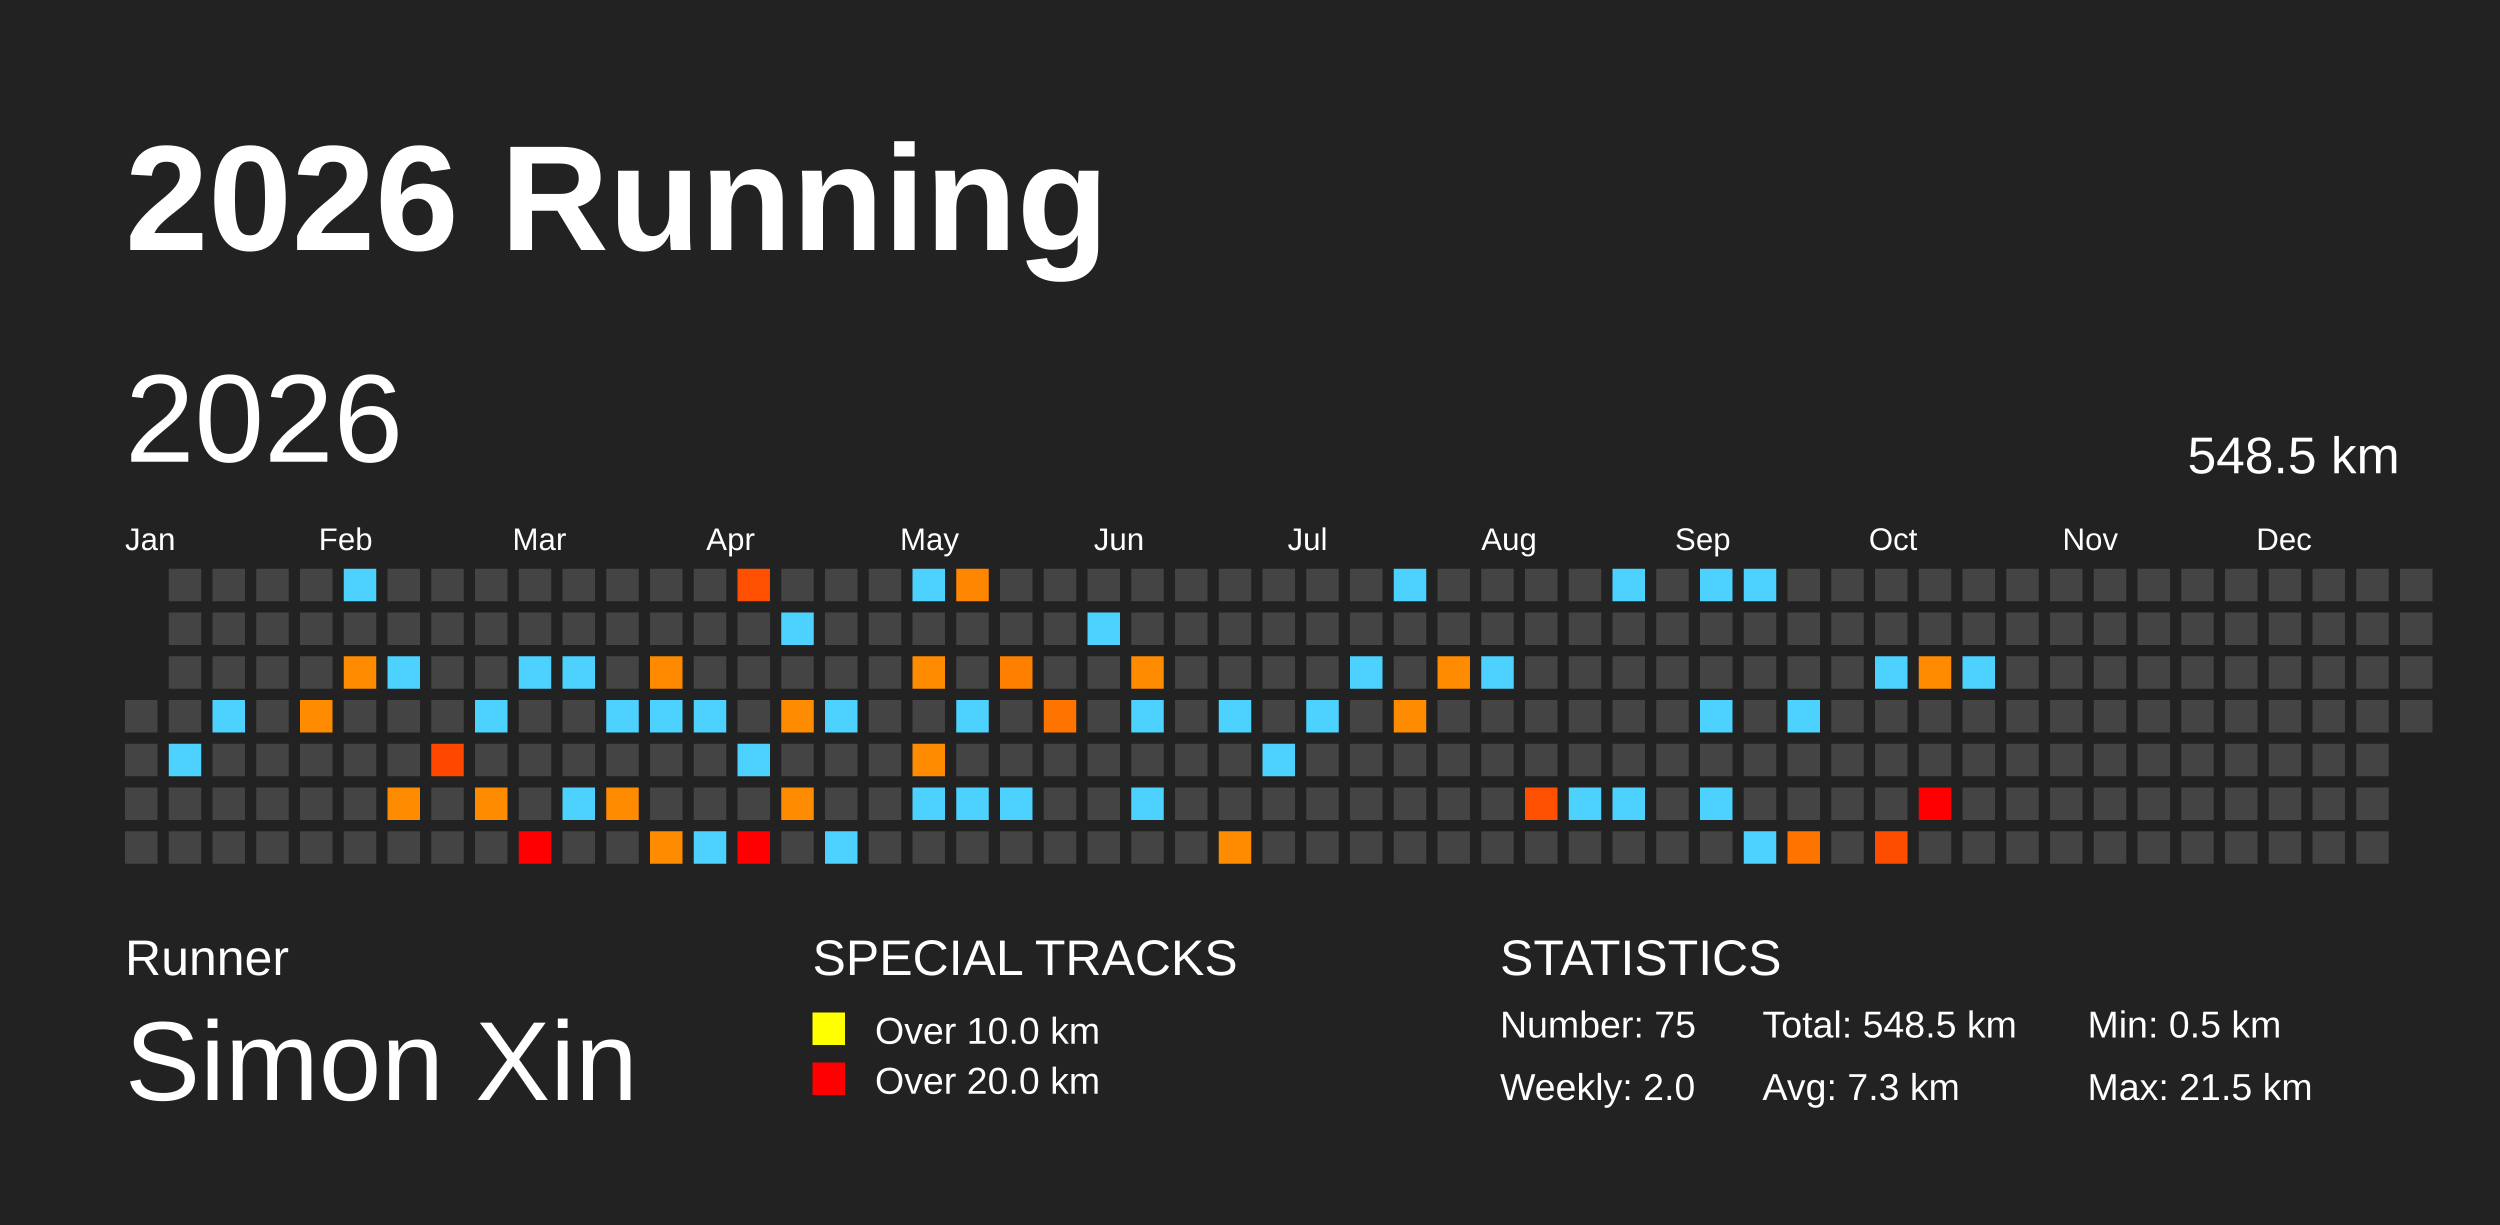
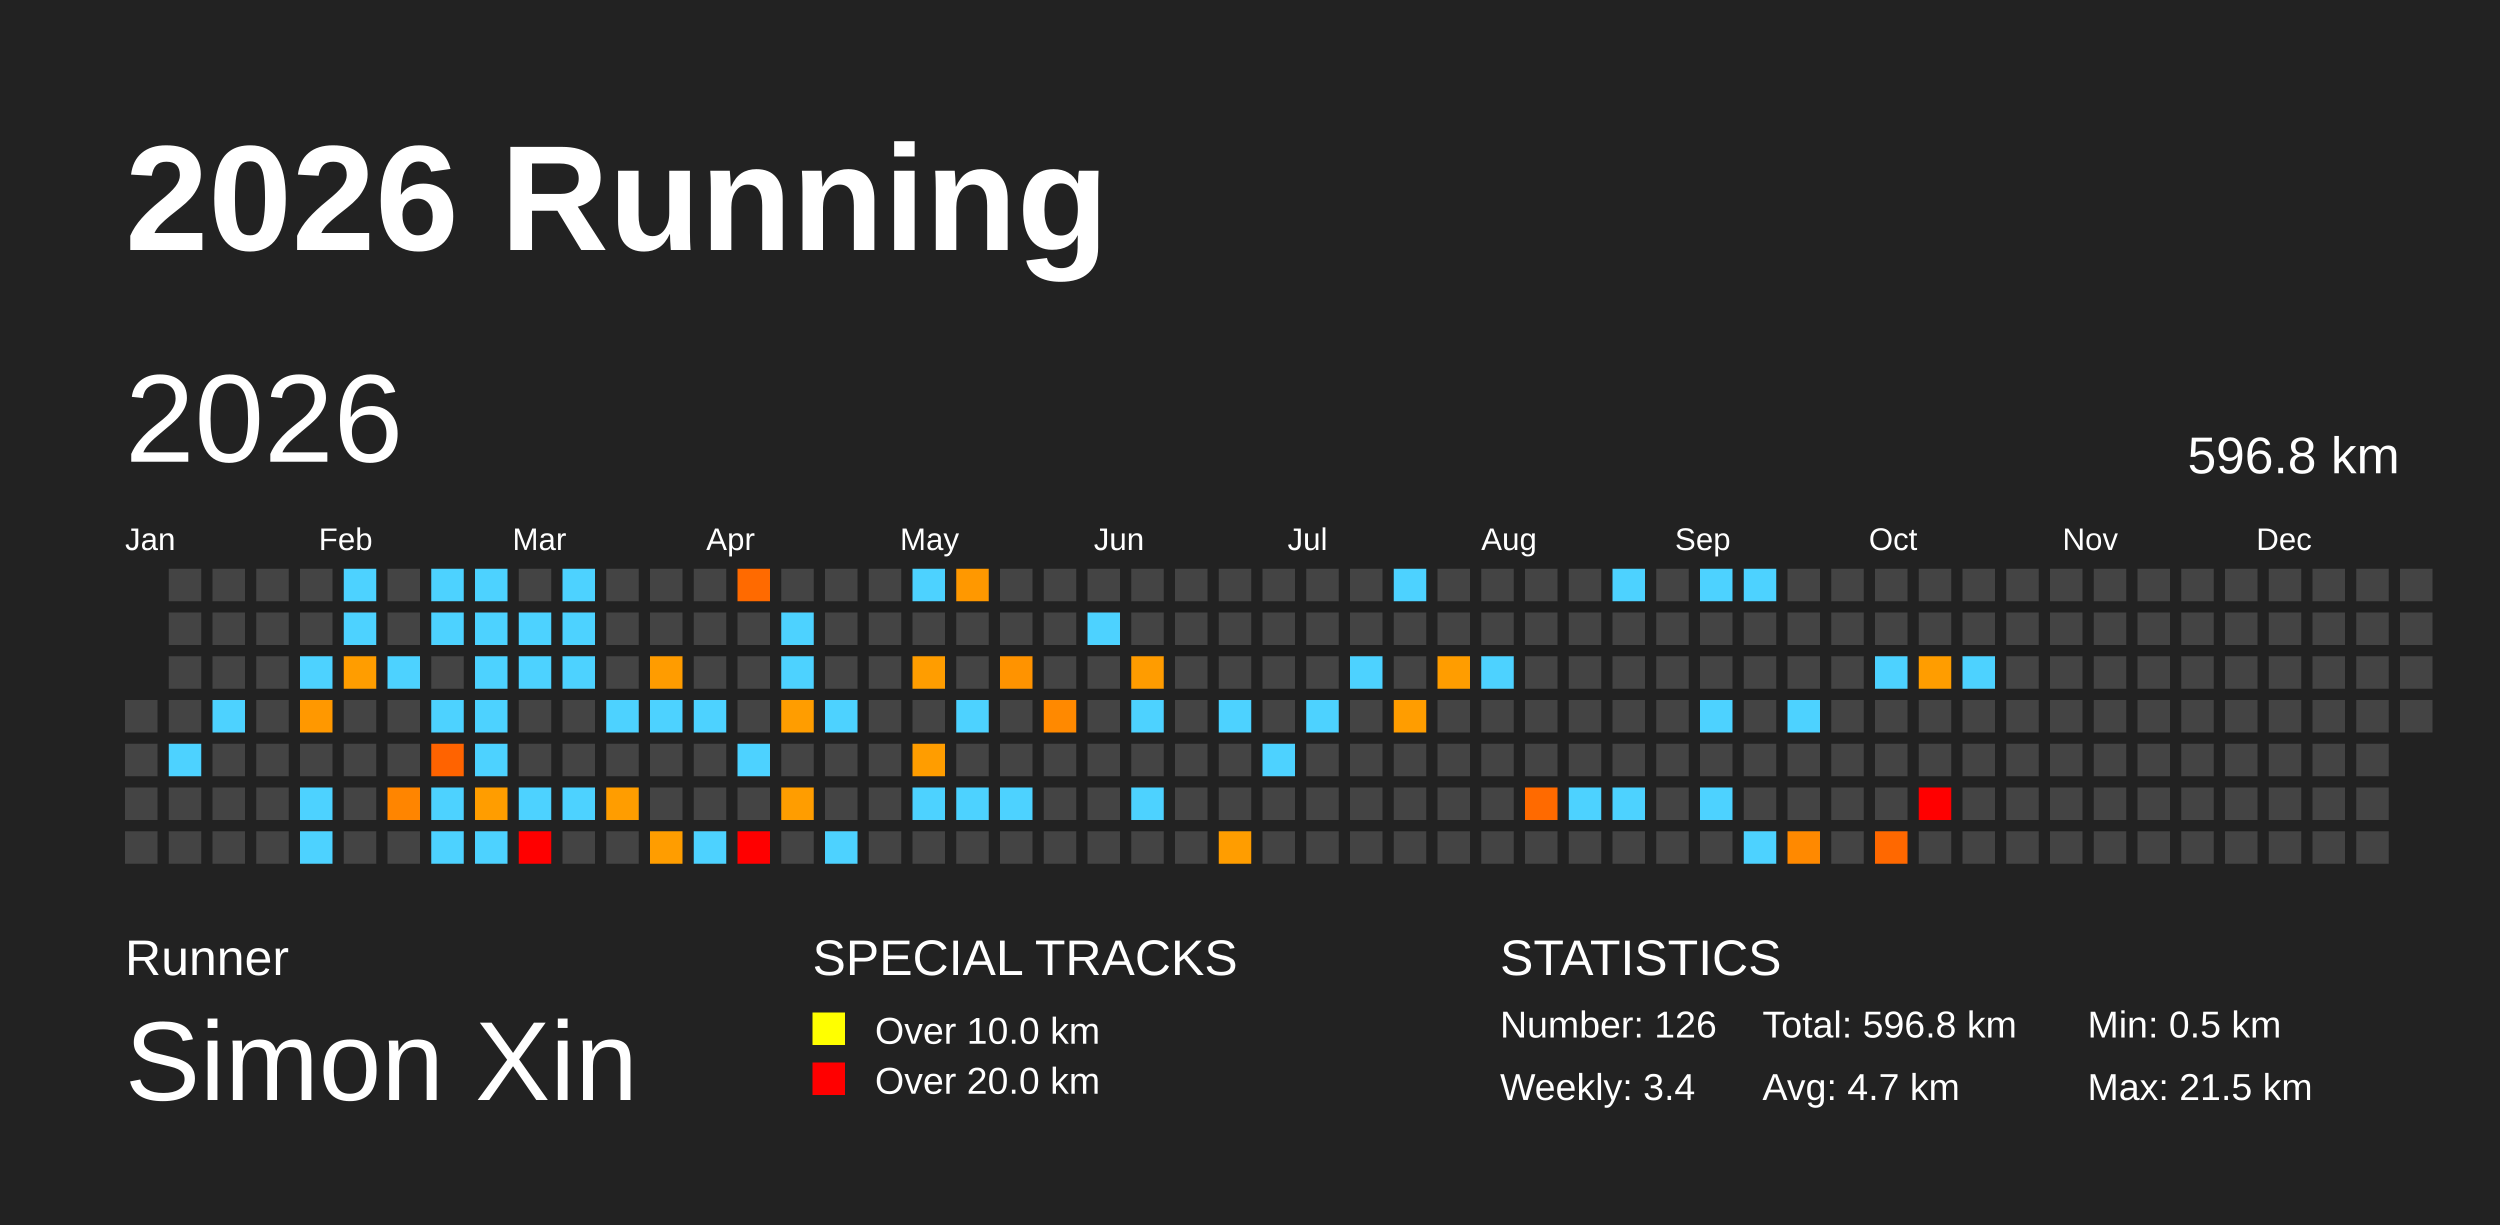
<svg xmlns="http://www.w3.org/2000/svg" baseProfile="full" height="98mm" version="1.1" viewBox="0,0,200,98" width="200mm">
-   <defs />
+   <defs>
+     <pattern height="2" id="indoor-stripe" patternUnits="userSpaceOnUse" width="2">
+       <line stroke="white" stroke-opacity="0.45" stroke-width="0.5" x1="0" x2="2" y1="2" y2="0" />
+     </pattern>
+   </defs>
  <rect fill="#222222" height="98" width="200" x="0" y="0" />
  <text fill="#FFFFFF" style="font-size:12px; font-family:Arial; font-weight:bold;" x="10" y="20">2026 Running</text>
  <text fill="#FFFFFF" style="font-size:4px; font-family:Arial" x="10" y="78">Runner</text>
  <text fill="#FFFFFF" style="font-size:9px; font-family:Arial" x="10" y="88">Simon Xin</text>
  <text fill="#FFFFFF" style="font-size:4px; font-family:Arial" x="65" y="78">SPECIAL TRACKS</text>
  <rect fill="yellow" height="2.6" width="2.6" x="65" y="81" />
  <text fill="#FFFFFF" style="font-size:3px; font-family:Arial" x="70" y="83.5">Over 10.0 km</text>
  <rect fill="red" height="2.6" width="2.6" x="65" y="85" />
  <text fill="#FFFFFF" style="font-size:3px; font-family:Arial" x="70" y="87.5">Over 20.0 km</text>
  <text fill="#FFFFFF" style="font-size:4px; font-family:Arial" x="120" y="78">STATISTICS</text>
-   <text fill="#FFFFFF" style="font-size:3px; font-family:Arial" x="120" y="83">Number: 75</text>
-   <text fill="#FFFFFF" style="font-size:3px; font-family:Arial" x="120" y="88">Weekly: 2.0</text>
-   <text fill="#FFFFFF" style="font-size:3px; font-family:Arial" x="141" y="83">Total: 548.5 km</text>
-   <text fill="#FFFFFF" style="font-size:3px; font-family:Arial" x="141" y="88">Avg: 7.3 km</text>
+   <text fill="#FFFFFF" style="font-size:3px; font-family:Arial" x="120" y="83">Number: 126</text>
+   <text fill="#FFFFFF" style="font-size:3px; font-family:Arial" x="120" y="88">Weekly: 3.4</text>
+   <text fill="#FFFFFF" style="font-size:3px; font-family:Arial" x="141" y="83">Total: 596.8 km</text>
+   <text fill="#FFFFFF" style="font-size:3px; font-family:Arial" x="141" y="88">Avg: 4.7 km</text>
  <text fill="#FFFFFF" style="font-size:3px; font-family:Arial" x="167" y="83">Min: 0.5 km</text>
  <text fill="#FFFFFF" style="font-size:3px; font-family:Arial" x="167" y="88">Max: 21.5 km</text>
  <text dominant-baseline="hanging" fill="#FFFFFF" style="font-size:10.0px; font-family:Arial;" x="10" y="30">2026</text>
-   <text dominant-baseline="hanging" fill="#FFFFFF" style="font-size:4.125px; font-family:Arial;" x="175" y="35">548.5 km</text>
+   <text dominant-baseline="hanging" fill="#FFFFFF" style="font-size:4.125px; font-family:Arial;" x="175" y="35">596.8 km</text>
  <text fill="#FFFFFF" style="font-size:2.5px; font-family:Arial" x="10.0" y="44">Jan</text>
  <text fill="#FFFFFF" style="font-size:2.5px; font-family:Arial" x="25.5" y="44">Feb</text>
  <text fill="#FFFFFF" style="font-size:2.5px; font-family:Arial" x="41.0" y="44">Mar</text>
  <text fill="#FFFFFF" style="font-size:2.5px; font-family:Arial" x="56.5" y="44">Apr</text>
  <text fill="#FFFFFF" style="font-size:2.5px; font-family:Arial" x="72.0" y="44">May</text>
  <text fill="#FFFFFF" style="font-size:2.5px; font-family:Arial" x="87.5" y="44">Jun</text>
  <text fill="#FFFFFF" style="font-size:2.5px; font-family:Arial" x="103.0" y="44">Jul</text>
  <text fill="#FFFFFF" style="font-size:2.5px; font-family:Arial" x="118.5" y="44">Aug</text>
  <text fill="#FFFFFF" style="font-size:2.5px; font-family:Arial" x="134.0" y="44">Sep</text>
  <text fill="#FFFFFF" style="font-size:2.5px; font-family:Arial" x="149.5" y="44">Oct</text>
  <text fill="#FFFFFF" style="font-size:2.5px; font-family:Arial" x="165.0" y="44">Nov</text>
  <text fill="#FFFFFF" style="font-size:2.5px; font-family:Arial" x="180.5" y="44">Dec</text>
  <rect fill="#444444" height="2.6" width="2.6" x="10.0" y="56.0" />
  <rect fill="#444444" height="2.6" width="2.6" x="10.0" y="59.5" />
  <rect fill="#444444" height="2.6" width="2.6" x="10.0" y="63.0" />
  <rect fill="#444444" height="2.6" width="2.6" x="10.0" y="66.5" />
  <rect fill="#444444" height="2.6" width="2.6" x="13.5" y="45.5" />
  <rect fill="#444444" height="2.6" width="2.6" x="13.5" y="49.0" />
  <rect fill="#444444" height="2.6" width="2.6" x="13.5" y="52.5" />
  <rect fill="#444444" height="2.6" width="2.6" x="13.5" y="56.0" />
  <rect fill="#4dd2ff" height="2.6" width="2.6" x="13.5" y="59.5" />
  <rect fill="#444444" height="2.6" width="2.6" x="13.5" y="63.0" />
  <rect fill="#444444" height="2.6" width="2.6" x="13.5" y="66.5" />
  <rect fill="#444444" height="2.6" width="2.6" x="17.0" y="45.5" />
  <rect fill="#444444" height="2.6" width="2.6" x="17.0" y="49.0" />
  <rect fill="#444444" height="2.6" width="2.6" x="17.0" y="52.5" />
  <rect fill="#4dd2ff" height="2.6" width="2.6" x="17.0" y="56.0" />
  <rect fill="#444444" height="2.6" width="2.6" x="17.0" y="59.5" />
  <rect fill="#444444" height="2.6" width="2.6" x="17.0" y="63.0" />
  <rect fill="#444444" height="2.6" width="2.6" x="17.0" y="66.5" />
  <rect fill="#444444" height="2.6" width="2.6" x="20.5" y="45.5" />
  <rect fill="#444444" height="2.6" width="2.6" x="20.5" y="49.0" />
  <rect fill="#444444" height="2.6" width="2.6" x="20.5" y="52.5" />
  <rect fill="#444444" height="2.6" width="2.6" x="20.5" y="56.0" />
  <rect fill="#444444" height="2.6" width="2.6" x="20.5" y="59.5" />
  <rect fill="#444444" height="2.6" width="2.6" x="20.5" y="63.0" />
  <rect fill="#444444" height="2.6" width="2.6" x="20.5" y="66.5" />
  <rect fill="#444444" height="2.6" width="2.6" x="24.0" y="45.5" />
  <rect fill="#444444" height="2.6" width="2.6" x="24.0" y="49.0" />
-   <rect fill="#444444" height="2.6" width="2.6" x="24.0" y="52.5" />
-   <rect fill="#ff8c00" height="2.6" width="2.6" x="24.0" y="56.0" />
+   <rect fill="#4dd2ff" height="2.6" width="2.6" x="24.0" y="52.5" />
+   <rect fill="#ff9800" height="2.6" width="2.6" x="24.0" y="56.0" />
  <rect fill="#444444" height="2.6" width="2.6" x="24.0" y="59.5" />
-   <rect fill="#444444" height="2.6" width="2.6" x="24.0" y="63.0" />
-   <rect fill="#444444" height="2.6" width="2.6" x="24.0" y="66.5" />
+   <rect fill="#4dd2ff" height="2.6" width="2.6" x="24.0" y="63.0" />
+   <rect fill="#4dd2ff" height="2.6" width="2.6" x="24.0" y="66.5" />
  <rect fill="#4dd2ff" height="2.6" width="2.6" x="27.5" y="45.5" />
-   <rect fill="#444444" height="2.6" width="2.6" x="27.5" y="49.0" />
-   <rect fill="#ff8c00" height="2.6" width="2.6" x="27.5" y="52.5" />
+   <rect fill="#4dd2ff" height="2.6" width="2.6" x="27.5" y="49.0" />
+   <rect fill="#ff9d00" height="2.6" width="2.6" x="27.5" y="52.5" />
  <rect fill="#444444" height="2.6" width="2.6" x="27.5" y="56.0" />
  <rect fill="#444444" height="2.6" width="2.6" x="27.5" y="59.5" />
  <rect fill="#444444" height="2.6" width="2.6" x="27.5" y="63.0" />
  <rect fill="#444444" height="2.6" width="2.6" x="27.5" y="66.5" />
  <rect fill="#444444" height="2.6" width="2.6" x="31.0" y="45.5" />
  <rect fill="#444444" height="2.6" width="2.6" x="31.0" y="49.0" />
  <rect fill="#4dd2ff" height="2.6" width="2.6" x="31.0" y="52.5" />
  <rect fill="#444444" height="2.6" width="2.6" x="31.0" y="56.0" />
  <rect fill="#444444" height="2.6" width="2.6" x="31.0" y="59.5" />
-   <rect fill="#ff8b00" height="2.6" width="2.6" x="31.0" y="63.0" />
+   <rect fill="#ff8500" height="2.6" width="2.6" x="31.0" y="63.0" />
  <rect fill="#444444" height="2.6" width="2.6" x="31.0" y="66.5" />
-   <rect fill="#444444" height="2.6" width="2.6" x="34.5" y="45.5" />
-   <rect fill="#444444" height="2.6" width="2.6" x="34.5" y="49.0" />
+   <rect fill="#4dd2ff" height="2.6" width="2.6" x="34.5" y="45.5" />
+   <rect fill="#4dd2ff" height="2.6" width="2.6" x="34.5" y="49.0" />
  <rect fill="#444444" height="2.6" width="2.6" x="34.5" y="52.5" />
-   <rect fill="#444444" height="2.6" width="2.6" x="34.5" y="56.0" />
-   <rect fill="#ff4700" height="2.6" width="2.6" x="34.5" y="59.5" />
-   <rect fill="#444444" height="2.6" width="2.6" x="34.5" y="63.0" />
-   <rect fill="#444444" height="2.6" width="2.6" x="34.5" y="66.5" />
-   <rect fill="#444444" height="2.6" width="2.6" x="38.0" y="45.5" />
-   <rect fill="#444444" height="2.6" width="2.6" x="38.0" y="49.0" />
-   <rect fill="#444444" height="2.6" width="2.6" x="38.0" y="52.5" />
+   <rect fill="#4dd2ff" height="2.6" width="2.6" x="34.5" y="56.0" />
+   <rect fill="#ff6300" height="2.6" width="2.6" x="34.5" y="59.5" />
+   <rect fill="#4dd2ff" height="2.6" width="2.6" x="34.5" y="63.0" />
+   <rect fill="#4dd2ff" height="2.6" width="2.6" x="34.5" y="66.5" />
+   <rect fill="#4dd2ff" height="2.6" width="2.6" x="38.0" y="45.5" />
+   <rect fill="#4dd2ff" height="2.6" width="2.6" x="38.0" y="49.0" />
+   <rect fill="#4dd2ff" height="2.6" width="2.6" x="38.0" y="52.5" />
  <rect fill="#4dd2ff" height="2.6" width="2.6" x="38.0" y="56.0" />
-   <rect fill="#444444" height="2.6" width="2.6" x="38.0" y="59.5" />
-   <rect fill="#ff8c00" height="2.6" width="2.6" x="38.0" y="63.0" />
-   <rect fill="#444444" height="2.6" width="2.6" x="38.0" y="66.5" />
+   <rect fill="#4dd2ff" height="2.6" width="2.6" x="38.0" y="59.5" />
+   <rect fill="#ff9d00" height="2.6" width="2.6" x="38.0" y="63.0" />
+   <rect fill="#4dd2ff" height="2.6" width="2.6" x="38.0" y="66.5" />
  <rect fill="#444444" height="2.6" width="2.6" x="41.5" y="45.5" />
-   <rect fill="#444444" height="2.6" width="2.6" x="41.5" y="49.0" />
+   <rect fill="#4dd2ff" height="2.6" width="2.6" x="41.5" y="49.0" />
  <rect fill="#4dd2ff" height="2.6" width="2.6" x="41.5" y="52.5" />
  <rect fill="#444444" height="2.6" width="2.6" x="41.5" y="56.0" />
  <rect fill="#444444" height="2.6" width="2.6" x="41.5" y="59.5" />
-   <rect fill="#444444" height="2.6" width="2.6" x="41.5" y="63.0" />
+   <rect fill="#4dd2ff" height="2.6" width="2.6" x="41.5" y="63.0" />
  <rect fill="red" height="2.6" width="2.6" x="41.5" y="66.5" />
-   <rect fill="#444444" height="2.6" width="2.6" x="45.0" y="45.5" />
-   <rect fill="#444444" height="2.6" width="2.6" x="45.0" y="49.0" />
+   <rect fill="#4dd2ff" height="2.6" width="2.6" x="45.0" y="45.5" />
+   <rect fill="#4dd2ff" height="2.6" width="2.6" x="45.0" y="49.0" />
  <rect fill="#4dd2ff" height="2.6" width="2.6" x="45.0" y="52.5" />
  <rect fill="#444444" height="2.6" width="2.6" x="45.0" y="56.0" />
  <rect fill="#444444" height="2.6" width="2.6" x="45.0" y="59.5" />
  <rect fill="#4dd2ff" height="2.6" width="2.6" x="45.0" y="63.0" />
  <rect fill="#444444" height="2.6" width="2.6" x="45.0" y="66.5" />
  <rect fill="#444444" height="2.6" width="2.6" x="48.5" y="45.5" />
  <rect fill="#444444" height="2.6" width="2.6" x="48.5" y="49.0" />
  <rect fill="#444444" height="2.6" width="2.6" x="48.5" y="52.5" />
  <rect fill="#4dd2ff" height="2.6" width="2.6" x="48.5" y="56.0" />
  <rect fill="#444444" height="2.6" width="2.6" x="48.5" y="59.5" />
-   <rect fill="#ff8c00" height="2.6" width="2.6" x="48.5" y="63.0" />
+   <rect fill="#ff9d00" height="2.6" width="2.6" x="48.5" y="63.0" />
  <rect fill="#444444" height="2.6" width="2.6" x="48.5" y="66.5" />
  <rect fill="#444444" height="2.6" width="2.6" x="52.0" y="45.5" />
  <rect fill="#444444" height="2.6" width="2.6" x="52.0" y="49.0" />
-   <rect fill="#ff8a00" height="2.6" width="2.6" x="52.0" y="52.5" />
+   <rect fill="#ff9c00" height="2.6" width="2.6" x="52.0" y="52.5" />
  <rect fill="#4dd2ff" height="2.6" width="2.6" x="52.0" y="56.0" />
  <rect fill="#444444" height="2.6" width="2.6" x="52.0" y="59.5" />
  <rect fill="#444444" height="2.6" width="2.6" x="52.0" y="63.0" />
-   <rect fill="#ff8c00" height="2.6" width="2.6" x="52.0" y="66.5" />
+   <rect fill="#ff9d00" height="2.6" width="2.6" x="52.0" y="66.5" />
  <rect fill="#444444" height="2.6" width="2.6" x="55.5" y="45.5" />
  <rect fill="#444444" height="2.6" width="2.6" x="55.5" y="49.0" />
  <rect fill="#444444" height="2.6" width="2.6" x="55.5" y="52.5" />
  <rect fill="#4dd2ff" height="2.6" width="2.6" x="55.5" y="56.0" />
  <rect fill="#444444" height="2.6" width="2.6" x="55.5" y="59.5" />
  <rect fill="#444444" height="2.6" width="2.6" x="55.5" y="63.0" />
  <rect fill="#4dd2ff" height="2.6" width="2.6" x="55.5" y="66.5" />
-   <rect fill="#ff4f00" height="2.6" width="2.6" x="59.0" y="45.5" />
+   <rect fill="#ff6a00" height="2.6" width="2.6" x="59.0" y="45.5" />
  <rect fill="#444444" height="2.6" width="2.6" x="59.0" y="49.0" />
  <rect fill="#444444" height="2.6" width="2.6" x="59.0" y="52.5" />
  <rect fill="#444444" height="2.6" width="2.6" x="59.0" y="56.0" />
  <rect fill="#4dd2ff" height="2.6" width="2.6" x="59.0" y="59.5" />
  <rect fill="#444444" height="2.6" width="2.6" x="59.0" y="63.0" />
  <rect fill="red" height="2.6" width="2.6" x="59.0" y="66.5" />
  <rect fill="#444444" height="2.6" width="2.6" x="62.5" y="45.5" />
  <rect fill="#4dd2ff" height="2.6" width="2.6" x="62.5" y="49.0" />
-   <rect fill="#444444" height="2.6" width="2.6" x="62.5" y="52.5" />
-   <rect fill="#ff8c00" height="2.6" width="2.6" x="62.5" y="56.0" />
+   <rect fill="#4dd2ff" height="2.6" width="2.6" x="62.5" y="52.5" />
+   <rect fill="#ff9d00" height="2.6" width="2.6" x="62.5" y="56.0" />
  <rect fill="#444444" height="2.6" width="2.6" x="62.5" y="59.5" />
-   <rect fill="#ff8c00" height="2.6" width="2.6" x="62.5" y="63.0" />
+   <rect fill="#ff9d00" height="2.6" width="2.6" x="62.5" y="63.0" />
  <rect fill="#444444" height="2.6" width="2.6" x="62.5" y="66.5" />
  <rect fill="#444444" height="2.6" width="2.6" x="66.0" y="45.5" />
  <rect fill="#444444" height="2.6" width="2.6" x="66.0" y="49.0" />
  <rect fill="#444444" height="2.6" width="2.6" x="66.0" y="52.5" />
  <rect fill="#4dd2ff" height="2.6" width="2.6" x="66.0" y="56.0" />
  <rect fill="#444444" height="2.6" width="2.6" x="66.0" y="59.5" />
  <rect fill="#444444" height="2.6" width="2.6" x="66.0" y="63.0" />
  <rect fill="#4dd2ff" height="2.6" width="2.6" x="66.0" y="66.5" />
  <rect fill="#444444" height="2.6" width="2.6" x="69.5" y="45.5" />
  <rect fill="#444444" height="2.6" width="2.6" x="69.5" y="49.0" />
  <rect fill="#444444" height="2.6" width="2.6" x="69.5" y="52.5" />
  <rect fill="#444444" height="2.6" width="2.6" x="69.5" y="56.0" />
  <rect fill="#444444" height="2.6" width="2.6" x="69.5" y="59.5" />
  <rect fill="#444444" height="2.6" width="2.6" x="69.5" y="63.0" />
  <rect fill="#444444" height="2.6" width="2.6" x="69.5" y="66.5" />
  <rect fill="#4dd2ff" height="2.6" width="2.6" x="73.0" y="45.5" />
  <rect fill="#444444" height="2.6" width="2.6" x="73.0" y="49.0" />
-   <rect fill="#ff8c00" height="2.6" width="2.6" x="73.0" y="52.5" />
+   <rect fill="#ff9d00" height="2.6" width="2.6" x="73.0" y="52.5" />
  <rect fill="#444444" height="2.6" width="2.6" x="73.0" y="56.0" />
-   <rect fill="#ff8c00" height="2.6" width="2.6" x="73.0" y="59.5" />
+   <rect fill="#ff9d00" height="2.6" width="2.6" x="73.0" y="59.5" />
  <rect fill="#4dd2ff" height="2.6" width="2.6" x="73.0" y="63.0" />
  <rect fill="#444444" height="2.6" width="2.6" x="73.0" y="66.5" />
-   <rect fill="#ff8600" height="2.6" width="2.6" x="76.5" y="45.5" />
+   <rect fill="#ff9800" height="2.6" width="2.6" x="76.5" y="45.5" />
  <rect fill="#444444" height="2.6" width="2.6" x="76.5" y="49.0" />
  <rect fill="#444444" height="2.6" width="2.6" x="76.5" y="52.5" />
  <rect fill="#4dd2ff" height="2.6" width="2.6" x="76.5" y="56.0" />
  <rect fill="#444444" height="2.6" width="2.6" x="76.5" y="59.5" />
  <rect fill="#4dd2ff" height="2.6" width="2.6" x="76.5" y="63.0" />
  <rect fill="#444444" height="2.6" width="2.6" x="76.5" y="66.5" />
  <rect fill="#444444" height="2.6" width="2.6" x="80.0" y="45.5" />
  <rect fill="#444444" height="2.6" width="2.6" x="80.0" y="49.0" />
-   <rect fill="#ff8000" height="2.6" width="2.6" x="80.0" y="52.5" />
+   <rect fill="#ff9300" height="2.6" width="2.6" x="80.0" y="52.5" />
  <rect fill="#444444" height="2.6" width="2.6" x="80.0" y="56.0" />
  <rect fill="#444444" height="2.6" width="2.6" x="80.0" y="59.5" />
  <rect fill="#4dd2ff" height="2.6" width="2.6" x="80.0" y="63.0" />
  <rect fill="#444444" height="2.6" width="2.6" x="80.0" y="66.5" />
  <rect fill="#444444" height="2.6" width="2.6" x="83.5" y="45.5" />
  <rect fill="#444444" height="2.6" width="2.6" x="83.5" y="49.0" />
  <rect fill="#444444" height="2.6" width="2.6" x="83.5" y="52.5" />
-   <rect fill="#ff7400" height="2.6" width="2.6" x="83.5" y="56.0" />
+   <rect fill="#ff8900" height="2.6" width="2.6" x="83.5" y="56.0" />
  <rect fill="#444444" height="2.6" width="2.6" x="83.5" y="59.5" />
  <rect fill="#444444" height="2.6" width="2.6" x="83.5" y="63.0" />
  <rect fill="#444444" height="2.6" width="2.6" x="83.5" y="66.5" />
  <rect fill="#444444" height="2.6" width="2.6" x="87.0" y="45.5" />
  <rect fill="#4dd2ff" height="2.6" width="2.6" x="87.0" y="49.0" />
  <rect fill="#444444" height="2.6" width="2.6" x="87.0" y="52.5" />
  <rect fill="#444444" height="2.6" width="2.6" x="87.0" y="56.0" />
  <rect fill="#444444" height="2.6" width="2.6" x="87.0" y="59.5" />
  <rect fill="#444444" height="2.6" width="2.6" x="87.0" y="63.0" />
  <rect fill="#444444" height="2.6" width="2.6" x="87.0" y="66.5" />
  <rect fill="#444444" height="2.6" width="2.6" x="90.5" y="45.5" />
  <rect fill="#444444" height="2.6" width="2.6" x="90.5" y="49.0" />
-   <rect fill="#ff8b00" height="2.6" width="2.6" x="90.5" y="52.5" />
+   <rect fill="#ff9c00" height="2.6" width="2.6" x="90.5" y="52.5" />
  <rect fill="#4dd2ff" height="2.6" width="2.6" x="90.5" y="56.0" />
  <rect fill="#444444" height="2.6" width="2.6" x="90.5" y="59.5" />
  <rect fill="#4dd2ff" height="2.6" width="2.6" x="90.5" y="63.0" />
  <rect fill="#444444" height="2.6" width="2.6" x="90.5" y="66.5" />
  <rect fill="#444444" height="2.6" width="2.6" x="94.0" y="45.5" />
  <rect fill="#444444" height="2.6" width="2.6" x="94.0" y="49.0" />
  <rect fill="#444444" height="2.6" width="2.6" x="94.0" y="52.5" />
  <rect fill="#444444" height="2.6" width="2.6" x="94.0" y="56.0" />
  <rect fill="#444444" height="2.6" width="2.6" x="94.0" y="59.5" />
  <rect fill="#444444" height="2.6" width="2.6" x="94.0" y="63.0" />
  <rect fill="#444444" height="2.6" width="2.6" x="94.0" y="66.5" />
  <rect fill="#444444" height="2.6" width="2.6" x="97.5" y="45.5" />
  <rect fill="#444444" height="2.6" width="2.6" x="97.5" y="49.0" />
  <rect fill="#444444" height="2.6" width="2.6" x="97.5" y="52.5" />
  <rect fill="#4dd2ff" height="2.6" width="2.6" x="97.5" y="56.0" />
  <rect fill="#444444" height="2.6" width="2.6" x="97.5" y="59.5" />
  <rect fill="#444444" height="2.6" width="2.6" x="97.5" y="63.0" />
-   <rect fill="#ff8c00" height="2.6" width="2.6" x="97.5" y="66.5" />
+   <rect fill="#ff9d00" height="2.6" width="2.6" x="97.5" y="66.5" />
  <rect fill="#444444" height="2.6" width="2.6" x="101.0" y="45.5" />
  <rect fill="#444444" height="2.6" width="2.6" x="101.0" y="49.0" />
  <rect fill="#444444" height="2.6" width="2.6" x="101.0" y="52.5" />
  <rect fill="#444444" height="2.6" width="2.6" x="101.0" y="56.0" />
  <rect fill="#4dd2ff" height="2.6" width="2.6" x="101.0" y="59.5" />
  <rect fill="#444444" height="2.6" width="2.6" x="101.0" y="63.0" />
  <rect fill="#444444" height="2.6" width="2.6" x="101.0" y="66.5" />
  <rect fill="#444444" height="2.6" width="2.6" x="104.5" y="45.5" />
  <rect fill="#444444" height="2.6" width="2.6" x="104.5" y="49.0" />
  <rect fill="#444444" height="2.6" width="2.6" x="104.5" y="52.5" />
  <rect fill="#4dd2ff" height="2.6" width="2.6" x="104.5" y="56.0" />
  <rect fill="#444444" height="2.6" width="2.6" x="104.5" y="59.5" />
  <rect fill="#444444" height="2.6" width="2.6" x="104.5" y="63.0" />
  <rect fill="#444444" height="2.6" width="2.6" x="104.5" y="66.5" />
  <rect fill="#444444" height="2.6" width="2.6" x="108.0" y="45.5" />
  <rect fill="#444444" height="2.6" width="2.6" x="108.0" y="49.0" />
  <rect fill="#4dd2ff" height="2.6" width="2.6" x="108.0" y="52.5" />
  <rect fill="#444444" height="2.6" width="2.6" x="108.0" y="56.0" />
  <rect fill="#444444" height="2.6" width="2.6" x="108.0" y="59.5" />
  <rect fill="#444444" height="2.6" width="2.6" x="108.0" y="63.0" />
  <rect fill="#444444" height="2.6" width="2.6" x="108.0" y="66.5" />
  <rect fill="#4dd2ff" height="2.6" width="2.6" x="111.5" y="45.5" />
  <rect fill="#444444" height="2.6" width="2.6" x="111.5" y="49.0" />
  <rect fill="#444444" height="2.6" width="2.6" x="111.5" y="52.5" />
-   <rect fill="#ff8c00" height="2.6" width="2.6" x="111.5" y="56.0" />
+   <rect fill="#ff9d00" height="2.6" width="2.6" x="111.5" y="56.0" />
  <rect fill="#444444" height="2.6" width="2.6" x="111.5" y="59.5" />
  <rect fill="#444444" height="2.6" width="2.6" x="111.5" y="63.0" />
  <rect fill="#444444" height="2.6" width="2.6" x="111.5" y="66.5" />
  <rect fill="#444444" height="2.6" width="2.6" x="115.0" y="45.5" />
  <rect fill="#444444" height="2.6" width="2.6" x="115.0" y="49.0" />
-   <rect fill="#ff8c00" height="2.6" width="2.6" x="115.0" y="52.5" />
+   <rect fill="#ff9d00" height="2.6" width="2.6" x="115.0" y="52.5" />
  <rect fill="#444444" height="2.6" width="2.6" x="115.0" y="56.0" />
  <rect fill="#444444" height="2.6" width="2.6" x="115.0" y="59.5" />
  <rect fill="#444444" height="2.6" width="2.6" x="115.0" y="63.0" />
  <rect fill="#444444" height="2.6" width="2.6" x="115.0" y="66.5" />
  <rect fill="#444444" height="2.6" width="2.6" x="118.5" y="45.5" />
  <rect fill="#444444" height="2.6" width="2.6" x="118.5" y="49.0" />
  <rect fill="#4dd2ff" height="2.6" width="2.6" x="118.5" y="52.5" />
  <rect fill="#444444" height="2.6" width="2.6" x="118.5" y="56.0" />
  <rect fill="#444444" height="2.6" width="2.6" x="118.5" y="59.5" />
  <rect fill="#444444" height="2.6" width="2.6" x="118.5" y="63.0" />
  <rect fill="#444444" height="2.6" width="2.6" x="118.5" y="66.5" />
  <rect fill="#444444" height="2.6" width="2.6" x="122.0" y="45.5" />
  <rect fill="#444444" height="2.6" width="2.6" x="122.0" y="49.0" />
  <rect fill="#444444" height="2.6" width="2.6" x="122.0" y="52.5" />
  <rect fill="#444444" height="2.6" width="2.6" x="122.0" y="56.0" />
  <rect fill="#444444" height="2.6" width="2.6" x="122.0" y="59.5" />
-   <rect fill="#ff4f00" height="2.6" width="2.6" x="122.0" y="63.0" />
+   <rect fill="#ff6a00" height="2.6" width="2.6" x="122.0" y="63.0" />
  <rect fill="#444444" height="2.6" width="2.6" x="122.0" y="66.5" />
  <rect fill="#444444" height="2.6" width="2.6" x="125.5" y="45.5" />
  <rect fill="#444444" height="2.6" width="2.6" x="125.5" y="49.0" />
  <rect fill="#444444" height="2.6" width="2.6" x="125.5" y="52.5" />
  <rect fill="#444444" height="2.6" width="2.6" x="125.5" y="56.0" />
  <rect fill="#444444" height="2.6" width="2.6" x="125.5" y="59.5" />
  <rect fill="#4dd2ff" height="2.6" width="2.6" x="125.5" y="63.0" />
  <rect fill="#444444" height="2.6" width="2.6" x="125.5" y="66.5" />
  <rect fill="#4dd2ff" height="2.6" width="2.6" x="129.0" y="45.5" />
  <rect fill="#444444" height="2.6" width="2.6" x="129.0" y="49.0" />
  <rect fill="#444444" height="2.6" width="2.6" x="129.0" y="52.5" />
  <rect fill="#444444" height="2.6" width="2.6" x="129.0" y="56.0" />
  <rect fill="#444444" height="2.6" width="2.6" x="129.0" y="59.5" />
  <rect fill="#4dd2ff" height="2.6" width="2.6" x="129.0" y="63.0" />
  <rect fill="#444444" height="2.6" width="2.6" x="129.0" y="66.5" />
  <rect fill="#444444" height="2.6" width="2.6" x="132.5" y="45.5" />
  <rect fill="#444444" height="2.6" width="2.6" x="132.5" y="49.0" />
  <rect fill="#444444" height="2.6" width="2.6" x="132.5" y="52.5" />
  <rect fill="#444444" height="2.6" width="2.6" x="132.5" y="56.0" />
  <rect fill="#444444" height="2.6" width="2.6" x="132.5" y="59.5" />
  <rect fill="#444444" height="2.6" width="2.6" x="132.5" y="63.0" />
  <rect fill="#444444" height="2.6" width="2.6" x="132.5" y="66.5" />
  <rect fill="#4dd2ff" height="2.6" width="2.6" x="136.0" y="45.5" />
  <rect fill="#444444" height="2.6" width="2.6" x="136.0" y="49.0" />
  <rect fill="#444444" height="2.6" width="2.6" x="136.0" y="52.5" />
  <rect fill="#4dd2ff" height="2.6" width="2.6" x="136.0" y="56.0" />
  <rect fill="#444444" height="2.6" width="2.6" x="136.0" y="59.5" />
  <rect fill="#4dd2ff" height="2.6" width="2.6" x="136.0" y="63.0" />
  <rect fill="#444444" height="2.6" width="2.6" x="136.0" y="66.5" />
  <rect fill="#4dd2ff" height="2.6" width="2.6" x="139.5" y="45.5" />
  <rect fill="#444444" height="2.6" width="2.6" x="139.5" y="49.0" />
  <rect fill="#444444" height="2.6" width="2.6" x="139.5" y="52.5" />
  <rect fill="#444444" height="2.6" width="2.6" x="139.5" y="56.0" />
  <rect fill="#444444" height="2.6" width="2.6" x="139.5" y="59.5" />
  <rect fill="#444444" height="2.6" width="2.6" x="139.5" y="63.0" />
  <rect fill="#4dd2ff" height="2.6" width="2.6" x="139.5" y="66.5" />
  <rect fill="#444444" height="2.6" width="2.6" x="143.0" y="45.5" />
  <rect fill="#444444" height="2.6" width="2.6" x="143.0" y="49.0" />
  <rect fill="#444444" height="2.6" width="2.6" x="143.0" y="52.5" />
  <rect fill="#4dd2ff" height="2.6" width="2.6" x="143.0" y="56.0" />
  <rect fill="#444444" height="2.6" width="2.6" x="143.0" y="59.5" />
  <rect fill="#444444" height="2.6" width="2.6" x="143.0" y="63.0" />
-   <rect fill="#ff7400" height="2.6" width="2.6" x="143.0" y="66.5" />
+   <rect fill="#ff8900" height="2.6" width="2.6" x="143.0" y="66.5" />
  <rect fill="#444444" height="2.6" width="2.6" x="146.5" y="45.5" />
  <rect fill="#444444" height="2.6" width="2.6" x="146.5" y="49.0" />
  <rect fill="#444444" height="2.6" width="2.6" x="146.5" y="52.5" />
  <rect fill="#444444" height="2.6" width="2.6" x="146.5" y="56.0" />
  <rect fill="#444444" height="2.6" width="2.6" x="146.5" y="59.5" />
  <rect fill="#444444" height="2.6" width="2.6" x="146.5" y="63.0" />
  <rect fill="#444444" height="2.6" width="2.6" x="146.5" y="66.5" />
  <rect fill="#444444" height="2.6" width="2.6" x="150.0" y="45.5" />
  <rect fill="#444444" height="2.6" width="2.6" x="150.0" y="49.0" />
  <rect fill="#4dd2ff" height="2.6" width="2.6" x="150.0" y="52.5" />
  <rect fill="#444444" height="2.6" width="2.6" x="150.0" y="56.0" />
  <rect fill="#444444" height="2.6" width="2.6" x="150.0" y="59.5" />
  <rect fill="#444444" height="2.6" width="2.6" x="150.0" y="63.0" />
-   <rect fill="#ff4d00" height="2.6" width="2.6" x="150.0" y="66.5" />
+   <rect fill="#ff6800" height="2.6" width="2.6" x="150.0" y="66.5" />
  <rect fill="#444444" height="2.6" width="2.6" x="153.5" y="45.5" />
  <rect fill="#444444" height="2.6" width="2.6" x="153.5" y="49.0" />
-   <rect fill="#ff8c00" height="2.6" width="2.6" x="153.5" y="52.5" />
+   <rect fill="#ff9d00" height="2.6" width="2.6" x="153.5" y="52.5" />
  <rect fill="#444444" height="2.6" width="2.6" x="153.5" y="56.0" />
  <rect fill="#444444" height="2.6" width="2.6" x="153.5" y="59.5" />
  <rect fill="red" height="2.6" width="2.6" x="153.5" y="63.0" />
  <rect fill="#444444" height="2.6" width="2.6" x="153.5" y="66.5" />
  <rect fill="#444444" height="2.6" width="2.6" x="157.0" y="45.5" />
  <rect fill="#444444" height="2.6" width="2.6" x="157.0" y="49.0" />
  <rect fill="#4dd2ff" height="2.6" width="2.6" x="157.0" y="52.5" />
  <rect fill="#444444" height="2.6" width="2.6" x="157.0" y="56.0" />
  <rect fill="#444444" height="2.6" width="2.6" x="157.0" y="59.5" />
  <rect fill="#444444" height="2.6" width="2.6" x="157.0" y="63.0" />
  <rect fill="#444444" height="2.6" width="2.6" x="157.0" y="66.5" />
  <rect fill="#444444" height="2.6" width="2.6" x="160.5" y="45.5" />
  <rect fill="#444444" height="2.6" width="2.6" x="160.5" y="49.0" />
  <rect fill="#444444" height="2.6" width="2.6" x="160.5" y="52.5" />
  <rect fill="#444444" height="2.6" width="2.6" x="160.5" y="56.0" />
  <rect fill="#444444" height="2.6" width="2.6" x="160.5" y="59.5" />
  <rect fill="#444444" height="2.6" width="2.6" x="160.5" y="63.0" />
  <rect fill="#444444" height="2.6" width="2.6" x="160.5" y="66.5" />
  <rect fill="#444444" height="2.6" width="2.6" x="164.0" y="45.5" />
  <rect fill="#444444" height="2.6" width="2.6" x="164.0" y="49.0" />
  <rect fill="#444444" height="2.6" width="2.6" x="164.0" y="52.5" />
  <rect fill="#444444" height="2.6" width="2.6" x="164.0" y="56.0" />
  <rect fill="#444444" height="2.6" width="2.6" x="164.0" y="59.5" />
  <rect fill="#444444" height="2.6" width="2.6" x="164.0" y="63.0" />
  <rect fill="#444444" height="2.6" width="2.6" x="164.0" y="66.5" />
  <rect fill="#444444" height="2.6" width="2.6" x="167.5" y="45.5" />
  <rect fill="#444444" height="2.6" width="2.6" x="167.5" y="49.0" />
  <rect fill="#444444" height="2.6" width="2.6" x="167.5" y="52.5" />
  <rect fill="#444444" height="2.6" width="2.6" x="167.5" y="56.0" />
  <rect fill="#444444" height="2.6" width="2.6" x="167.5" y="59.5" />
  <rect fill="#444444" height="2.6" width="2.6" x="167.5" y="63.0" />
  <rect fill="#444444" height="2.6" width="2.6" x="167.5" y="66.5" />
  <rect fill="#444444" height="2.6" width="2.6" x="171.0" y="45.5" />
  <rect fill="#444444" height="2.6" width="2.6" x="171.0" y="49.0" />
  <rect fill="#444444" height="2.6" width="2.6" x="171.0" y="52.5" />
  <rect fill="#444444" height="2.6" width="2.6" x="171.0" y="56.0" />
  <rect fill="#444444" height="2.6" width="2.6" x="171.0" y="59.5" />
  <rect fill="#444444" height="2.6" width="2.6" x="171.0" y="63.0" />
  <rect fill="#444444" height="2.6" width="2.6" x="171.0" y="66.5" />
  <rect fill="#444444" height="2.6" width="2.6" x="174.5" y="45.5" />
  <rect fill="#444444" height="2.6" width="2.6" x="174.5" y="49.0" />
  <rect fill="#444444" height="2.6" width="2.6" x="174.5" y="52.5" />
  <rect fill="#444444" height="2.6" width="2.6" x="174.5" y="56.0" />
  <rect fill="#444444" height="2.6" width="2.6" x="174.5" y="59.5" />
  <rect fill="#444444" height="2.6" width="2.6" x="174.5" y="63.0" />
  <rect fill="#444444" height="2.6" width="2.6" x="174.5" y="66.5" />
  <rect fill="#444444" height="2.6" width="2.6" x="178.0" y="45.5" />
  <rect fill="#444444" height="2.6" width="2.6" x="178.0" y="49.0" />
  <rect fill="#444444" height="2.6" width="2.6" x="178.0" y="52.5" />
  <rect fill="#444444" height="2.6" width="2.6" x="178.0" y="56.0" />
  <rect fill="#444444" height="2.6" width="2.6" x="178.0" y="59.5" />
  <rect fill="#444444" height="2.6" width="2.6" x="178.0" y="63.0" />
  <rect fill="#444444" height="2.6" width="2.6" x="178.0" y="66.5" />
  <rect fill="#444444" height="2.6" width="2.6" x="181.5" y="45.5" />
  <rect fill="#444444" height="2.6" width="2.6" x="181.5" y="49.0" />
  <rect fill="#444444" height="2.6" width="2.6" x="181.5" y="52.5" />
  <rect fill="#444444" height="2.6" width="2.6" x="181.5" y="56.0" />
  <rect fill="#444444" height="2.6" width="2.6" x="181.5" y="59.5" />
  <rect fill="#444444" height="2.6" width="2.6" x="181.5" y="63.0" />
  <rect fill="#444444" height="2.6" width="2.6" x="181.5" y="66.5" />
  <rect fill="#444444" height="2.6" width="2.6" x="185.0" y="45.5" />
  <rect fill="#444444" height="2.6" width="2.6" x="185.0" y="49.0" />
  <rect fill="#444444" height="2.6" width="2.6" x="185.0" y="52.5" />
  <rect fill="#444444" height="2.6" width="2.6" x="185.0" y="56.0" />
  <rect fill="#444444" height="2.6" width="2.6" x="185.0" y="59.5" />
  <rect fill="#444444" height="2.6" width="2.6" x="185.0" y="63.0" />
  <rect fill="#444444" height="2.6" width="2.6" x="185.0" y="66.5" />
  <rect fill="#444444" height="2.6" width="2.6" x="188.5" y="45.5" />
  <rect fill="#444444" height="2.6" width="2.6" x="188.5" y="49.0" />
  <rect fill="#444444" height="2.6" width="2.6" x="188.5" y="52.5" />
  <rect fill="#444444" height="2.6" width="2.6" x="188.5" y="56.0" />
  <rect fill="#444444" height="2.6" width="2.6" x="188.5" y="59.5" />
  <rect fill="#444444" height="2.6" width="2.6" x="188.5" y="63.0" />
  <rect fill="#444444" height="2.6" width="2.6" x="188.5" y="66.5" />
  <rect fill="#444444" height="2.6" width="2.6" x="192.0" y="45.5" />
  <rect fill="#444444" height="2.6" width="2.6" x="192.0" y="49.0" />
  <rect fill="#444444" height="2.6" width="2.6" x="192.0" y="52.5" />
  <rect fill="#444444" height="2.6" width="2.6" x="192.0" y="56.0" />
</svg>
